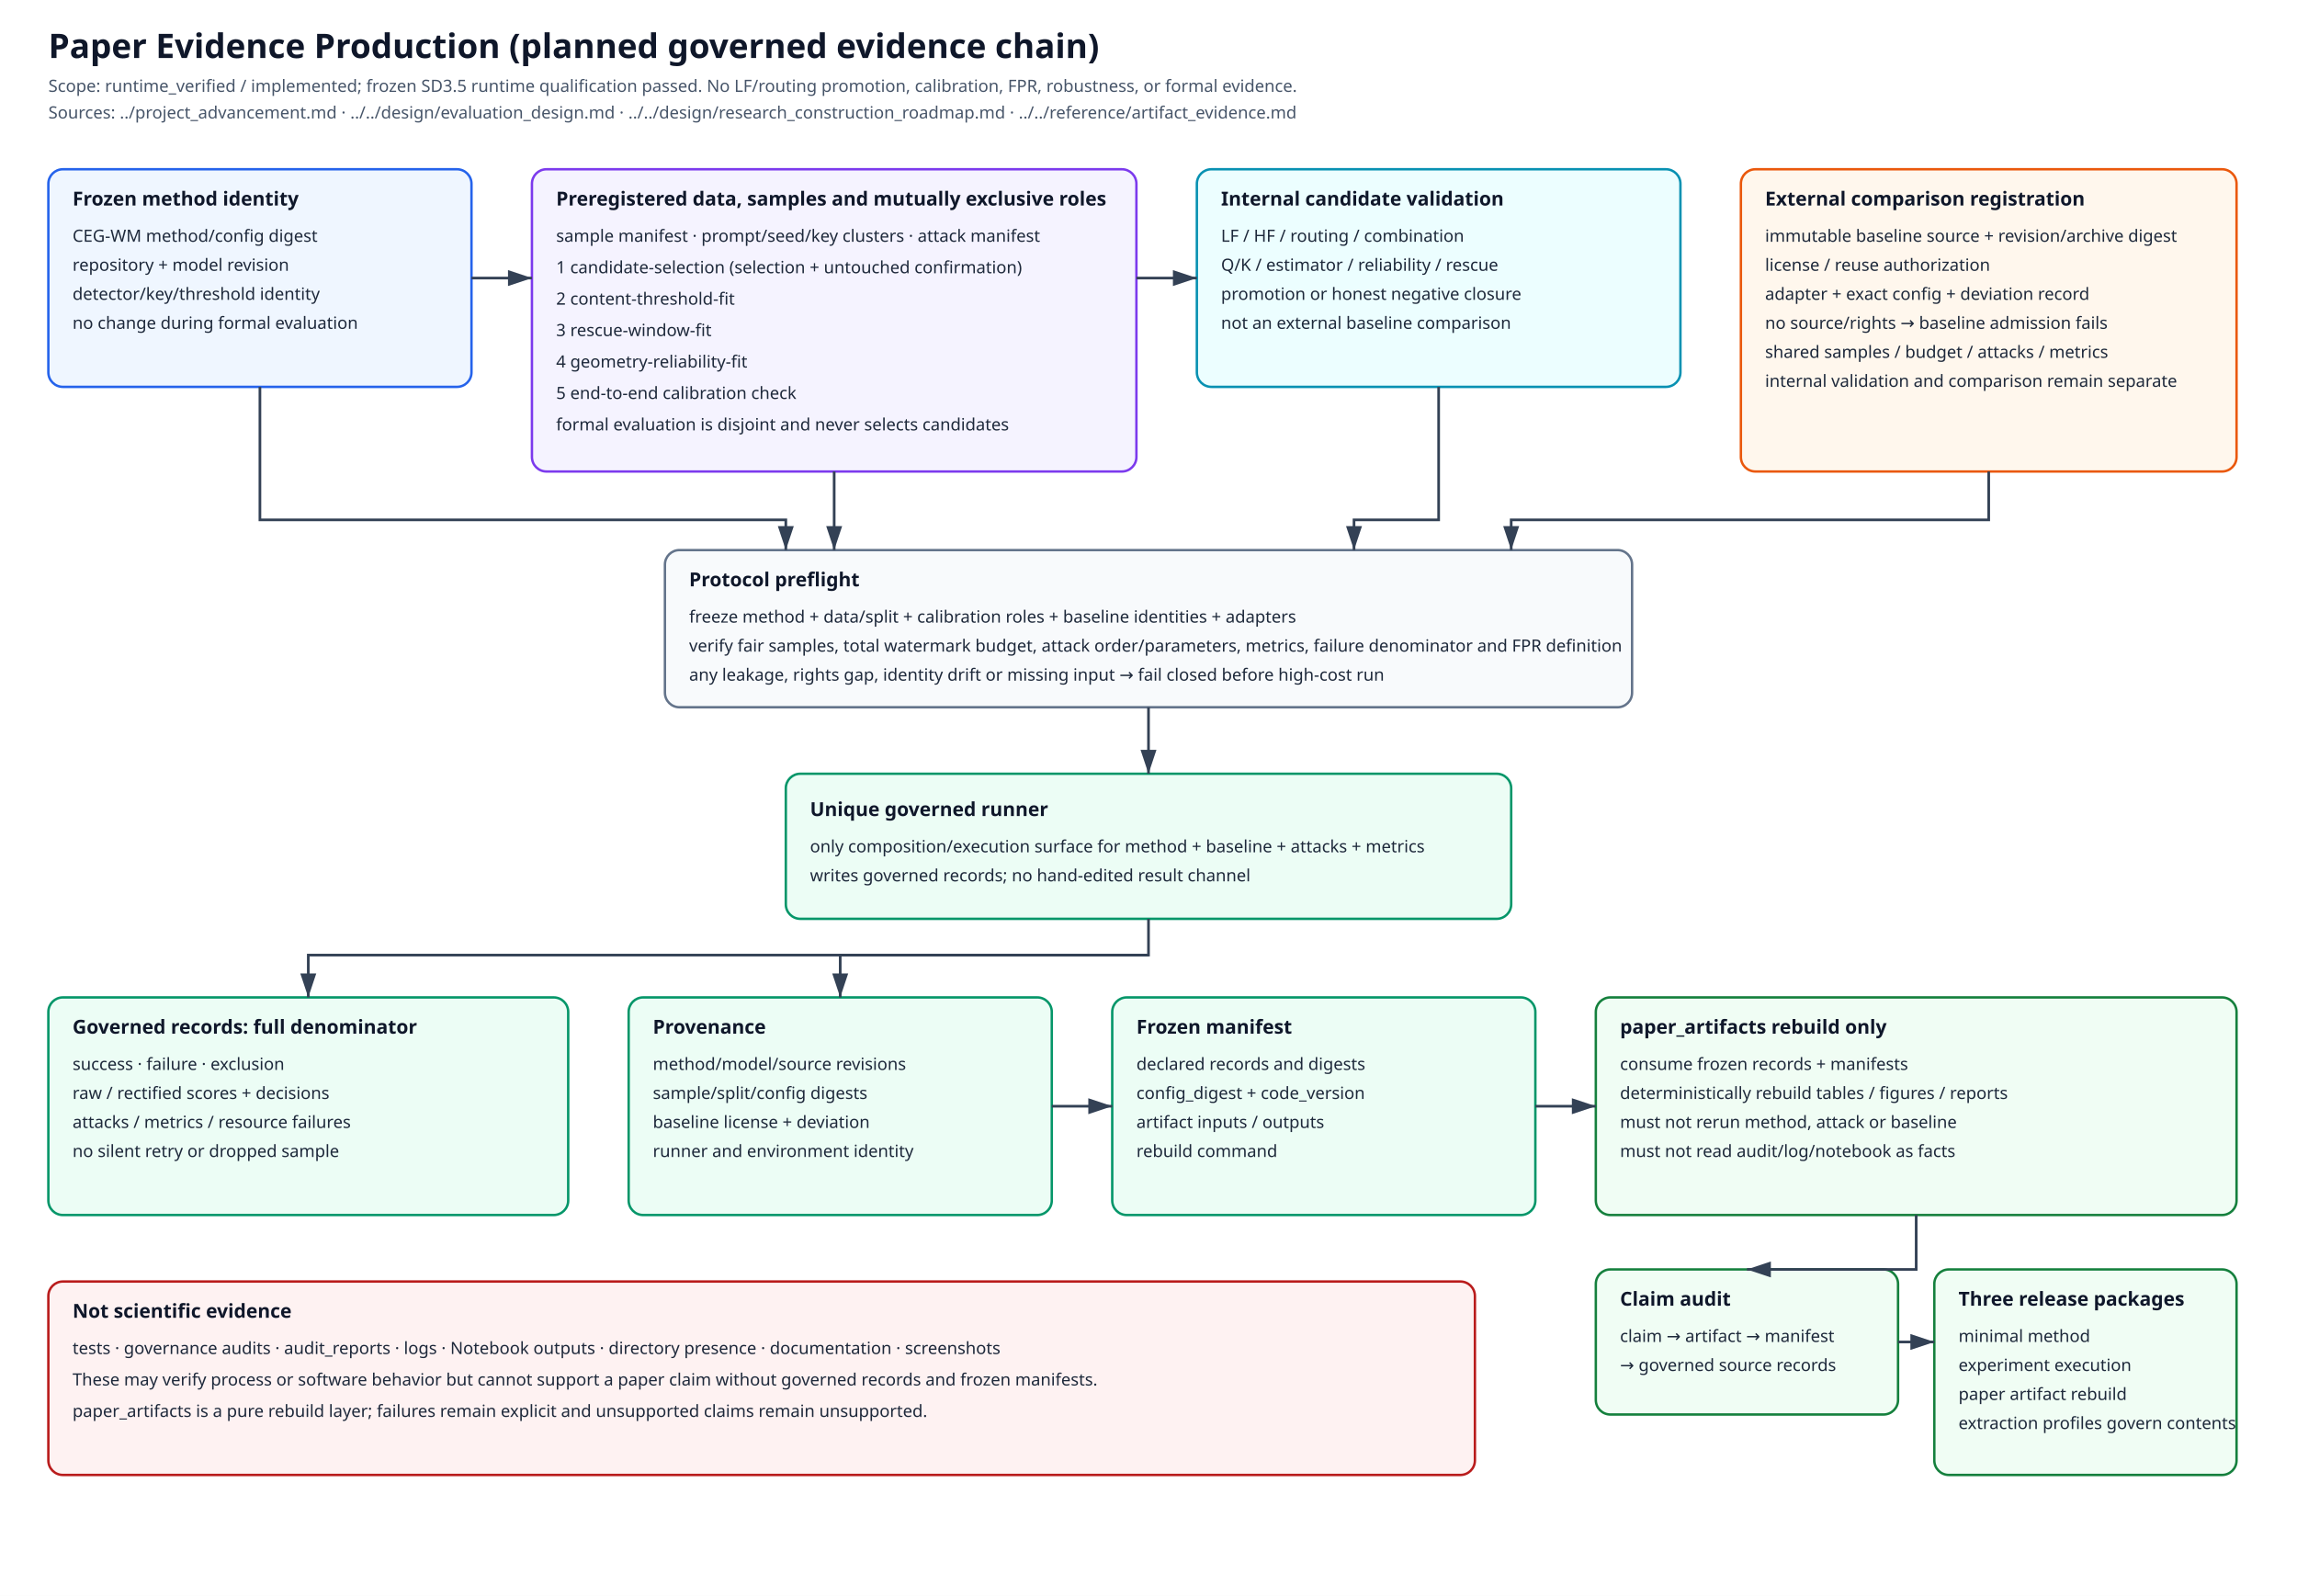
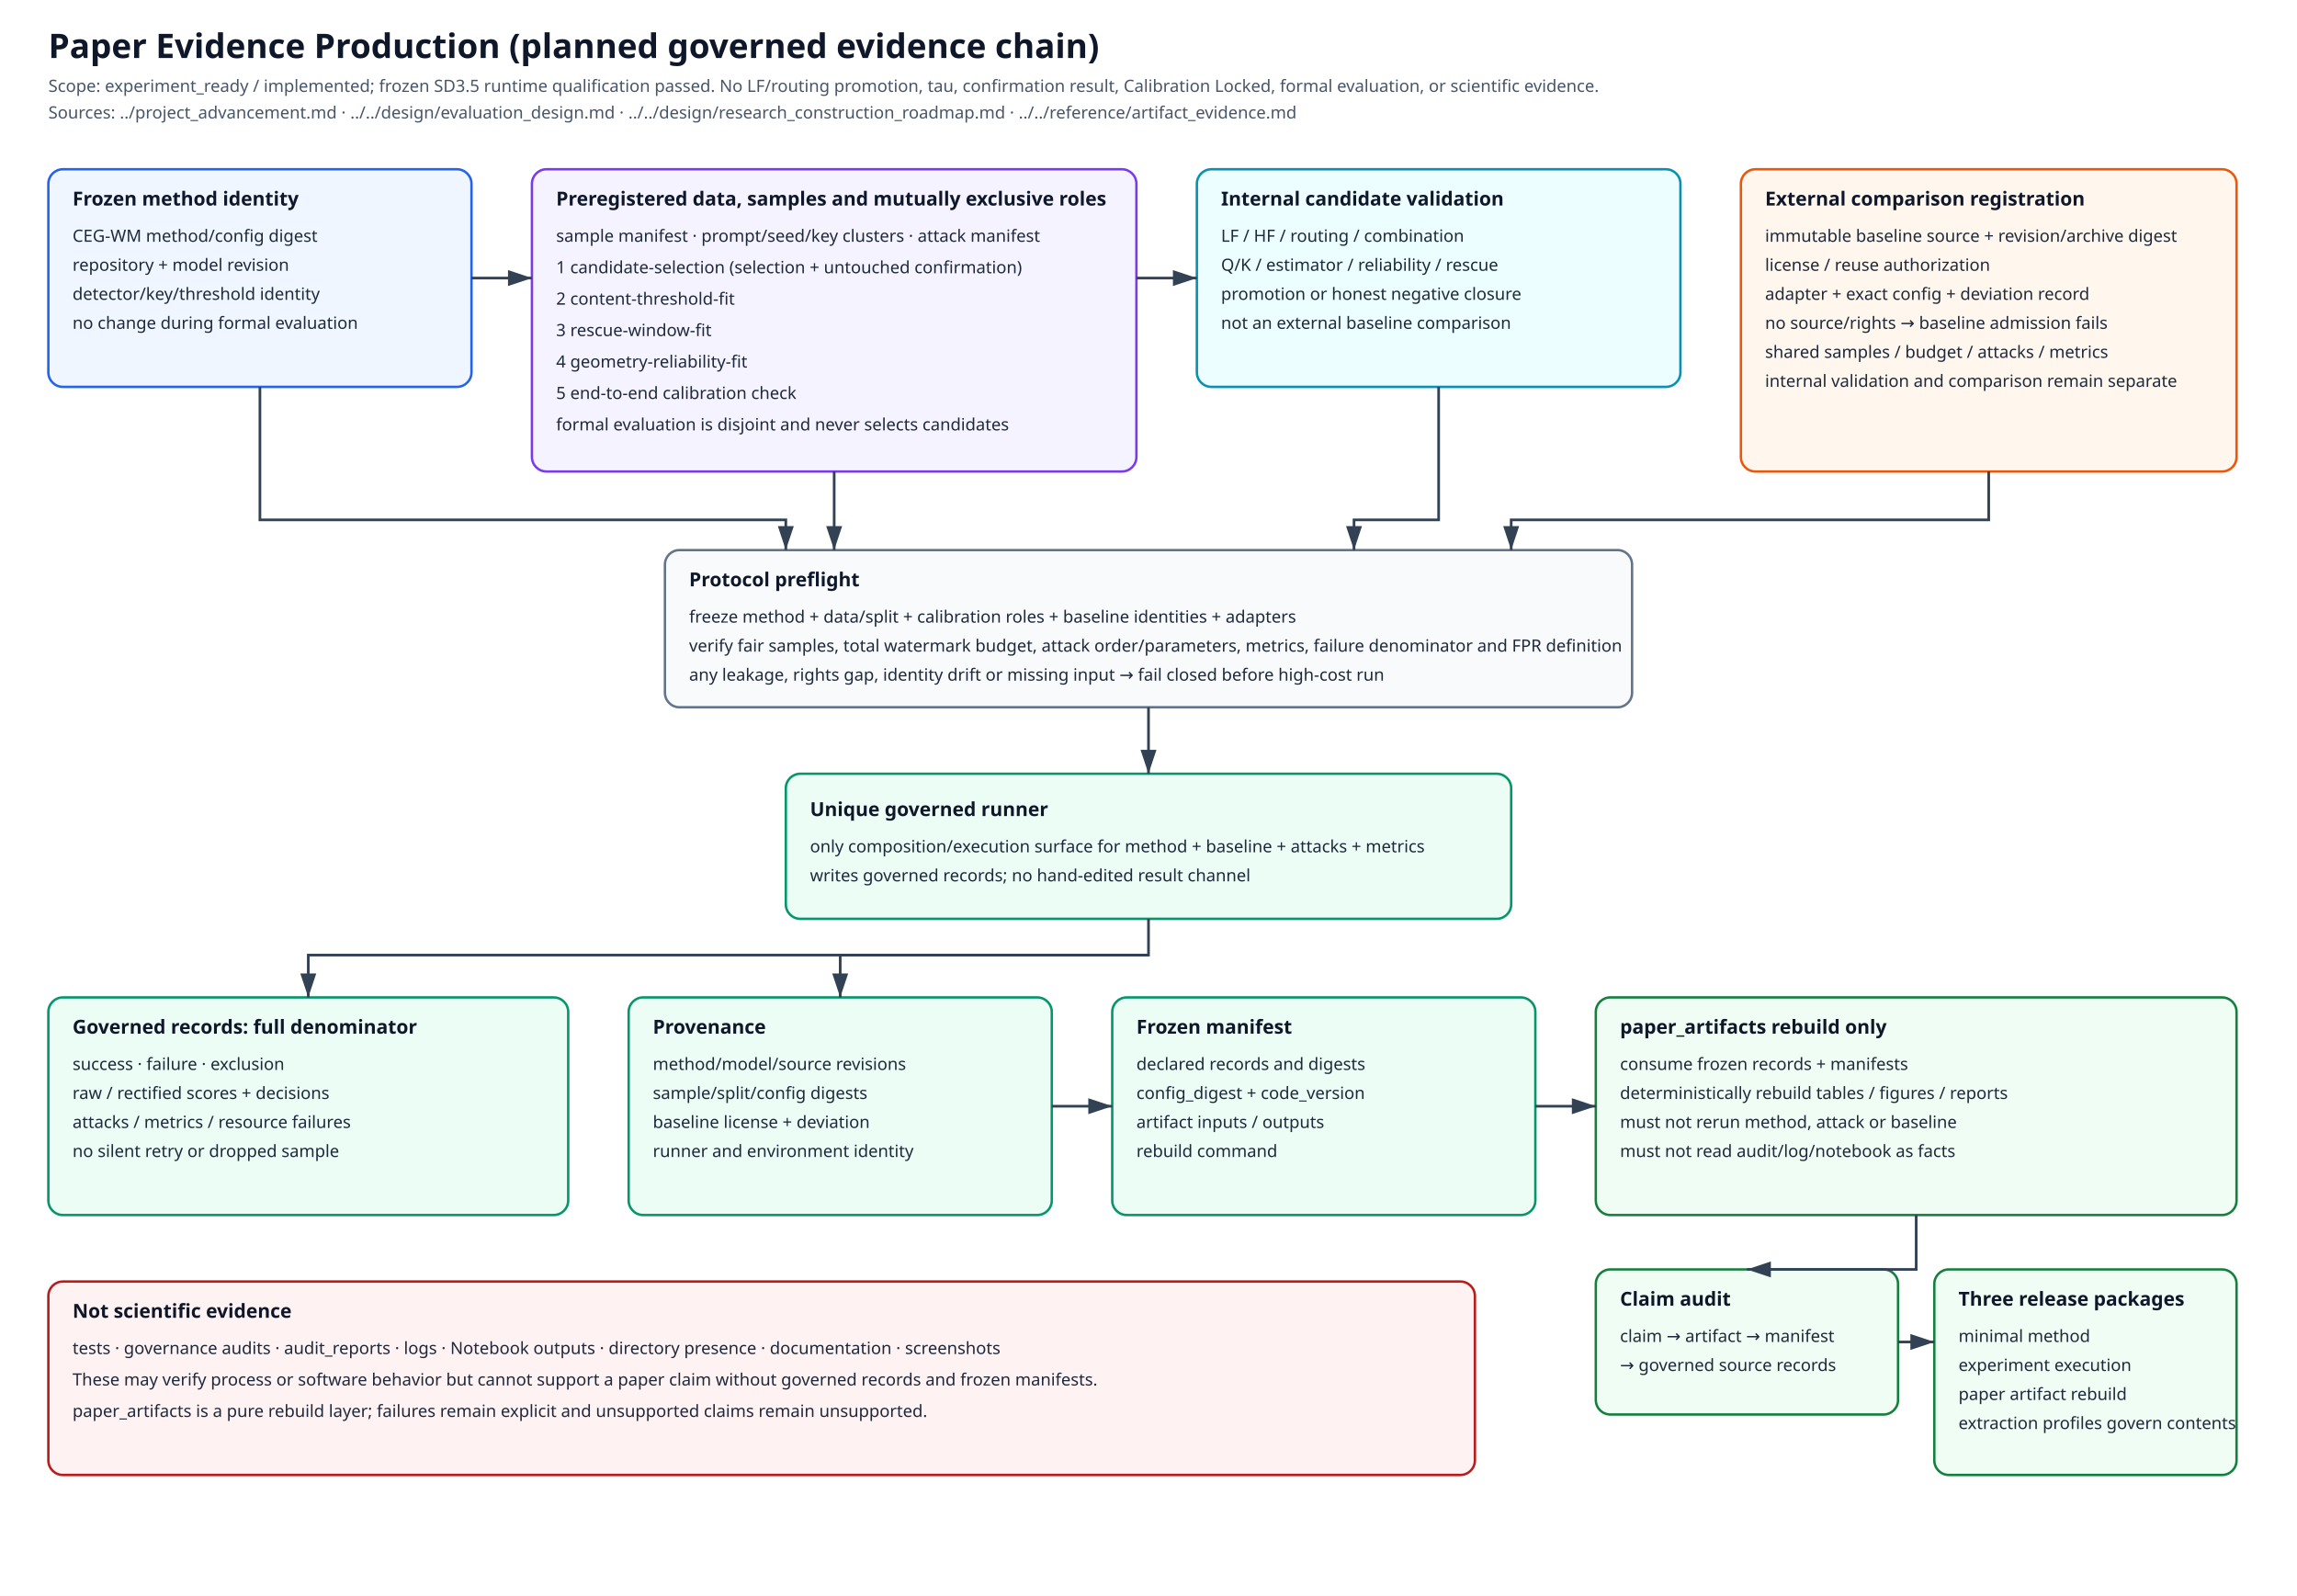
<svg xmlns="http://www.w3.org/2000/svg" width="1900" height="1320" viewBox="0 0 1900 1320">
  <defs>
    <marker id="arrow" markerWidth="10" markerHeight="10" refX="9" refY="3" orient="auto">
      <path d="M0,0 L9,3 L0,6 Z" fill="#334155" />
    </marker>
    <style>
      .title{font:700 28px sans-serif;fill:#0f172a}.sub{font:14px sans-serif;fill:#475569}.hdr{font:700 16px sans-serif;fill:#0f172a}
      .txt{font:14px sans-serif;fill:#1e293b}.small{font:12px sans-serif;fill:#334155}
      .box{fill:#f8fafc;stroke:#64748b;stroke-width:2;rx:12}.method{fill:#eff6ff;stroke:#2563eb;stroke-width:2;rx:12}
      .data{fill:#f5f3ff;stroke:#7c3aed;stroke-width:2;rx:12}.internal{fill:#ecfeff;stroke:#0891b2;stroke-width:2;rx:12}
      .external{fill:#fff7ed;stroke:#ea580c;stroke-width:2;rx:12}.record{fill:#ecfdf5;stroke:#059669;stroke-width:2;rx:12}
      .artifact{fill:#f0fdf4;stroke:#15803d;stroke-width:2;rx:12}.fail{fill:#fef2f2;stroke:#b91c1c;stroke-width:2;rx:12}
      .flow{fill:none;stroke:#334155;stroke-width:2.2;marker-end:url(#arrow)}.dash{fill:none;stroke:#64748b;stroke-width:2;stroke-dasharray:8 6;marker-end:url(#arrow)}
    </style>
  </defs>
  <rect width="1900" height="1320" fill="#fff" />
  <text x="40" y="48" class="title">Paper Evidence Production (planned governed evidence chain)</text>
-   <text x="40" y="76" class="sub">Scope: runtime_verified / implemented; frozen SD3.5 runtime qualification passed. No LF/routing promotion, calibration, FPR, robustness, or formal evidence.</text>
+   <text x="40" y="76" class="sub">Scope: experiment_ready / implemented; frozen SD3.5 runtime qualification passed. No LF/routing promotion, tau, confirmation result, Calibration Locked, formal evaluation, or scientific evidence.</text>
  <text x="40" y="98" class="sub">Sources: ../project_advancement.md · ../../design/evaluation_design.md · ../../design/research_construction_roadmap.md · ../../reference/artifact_evidence.md</text>
  <rect x="40" y="140" width="350" height="180" class="method" />
  <text x="60" y="170" class="hdr">Frozen method identity</text>
  <text x="60" y="200" class="txt">
    <tspan x="60">CEG-WM method/config digest</tspan>
    <tspan x="60" dy="24">repository + model revision</tspan>
    <tspan x="60" dy="24">detector/key/threshold identity</tspan>
    <tspan x="60" dy="24">no change during formal evaluation</tspan>
  </text>
  <rect x="440" y="140" width="500" height="250" class="data" />
  <text x="460" y="170" class="hdr">Preregistered data, samples and mutually exclusive roles</text>
  <text x="460" y="200" class="txt">
    <tspan x="460">sample manifest · prompt/seed/key clusters · attack manifest</tspan>
    <tspan x="460" dy="26">1 candidate-selection (selection + untouched confirmation)</tspan>
    <tspan x="460" dy="26">2 content-threshold-fit</tspan>
    <tspan x="460" dy="26">3 rescue-window-fit</tspan>
    <tspan x="460" dy="26">4 geometry-reliability-fit</tspan>
    <tspan x="460" dy="26">5 end-to-end calibration check</tspan>
    <tspan x="460" dy="26">formal evaluation is disjoint and never selects candidates</tspan>
  </text>
  <rect x="990" y="140" width="400" height="180" class="internal" />
  <text x="1010" y="170" class="hdr">Internal candidate validation</text>
  <text x="1010" y="200" class="txt">
    <tspan x="1010">LF / HF / routing / combination</tspan>
    <tspan x="1010" dy="24">Q/K / estimator / reliability / rescue</tspan>
    <tspan x="1010" dy="24">promotion or honest negative closure</tspan>
    <tspan x="1010" dy="24">not an external baseline comparison</tspan>
  </text>
  <rect x="1440" y="140" width="410" height="250" class="external" />
  <text x="1460" y="170" class="hdr">External comparison registration</text>
  <text x="1460" y="200" class="txt">
    <tspan x="1460">immutable baseline source + revision/archive digest</tspan>
    <tspan x="1460" dy="24">license / reuse authorization</tspan>
    <tspan x="1460" dy="24">adapter + exact config + deviation record</tspan>
    <tspan x="1460" dy="24">no source/rights → baseline admission fails</tspan>
    <tspan x="1460" dy="24">shared samples / budget / attacks / metrics</tspan>
    <tspan x="1460" dy="24">internal validation and comparison remain separate</tspan>
  </text>
  <rect x="550" y="455" width="800" height="130" class="box" />
  <text x="570" y="485" class="hdr">Protocol preflight</text>
  <text x="570" y="515" class="txt">
    <tspan x="570">freeze method + data/split + calibration roles + baseline identities + adapters</tspan>
    <tspan x="570" dy="24">verify fair samples, total watermark budget, attack order/parameters, metrics, failure denominator and FPR definition</tspan>
    <tspan x="570" dy="24">any leakage, rights gap, identity drift or missing input → fail closed before high-cost run</tspan>
  </text>
  <rect x="650" y="640" width="600" height="120" class="record" />
  <text x="670" y="675" class="hdr">Unique governed runner</text>
  <text x="670" y="705" class="txt">
    <tspan x="670">only composition/execution surface for method + baseline + attacks + metrics</tspan>
    <tspan x="670" dy="24">writes governed records; no hand-edited result channel</tspan>
  </text>
  <rect x="40" y="825" width="430" height="180" class="record" />
  <text x="60" y="855" class="hdr">Governed records: full denominator</text>
  <text x="60" y="885" class="txt">
    <tspan x="60">success · failure · exclusion</tspan>
    <tspan x="60" dy="24">raw / rectified scores + decisions</tspan>
    <tspan x="60" dy="24">attacks / metrics / resource failures</tspan>
    <tspan x="60" dy="24">no silent retry or dropped sample</tspan>
  </text>
  <rect x="520" y="825" width="350" height="180" class="record" />
  <text x="540" y="855" class="hdr">Provenance</text>
  <text x="540" y="885" class="txt">
    <tspan x="540">method/model/source revisions</tspan>
    <tspan x="540" dy="24">sample/split/config digests</tspan>
    <tspan x="540" dy="24">baseline license + deviation</tspan>
    <tspan x="540" dy="24">runner and environment identity</tspan>
  </text>
  <rect x="920" y="825" width="350" height="180" class="record" />
  <text x="940" y="855" class="hdr">Frozen manifest</text>
  <text x="940" y="885" class="txt">
    <tspan x="940">declared records and digests</tspan>
    <tspan x="940" dy="24">config_digest + code_version</tspan>
    <tspan x="940" dy="24">artifact inputs / outputs</tspan>
    <tspan x="940" dy="24">rebuild command</tspan>
  </text>
  <rect x="1320" y="825" width="530" height="180" class="artifact" />
  <text x="1340" y="855" class="hdr">paper_artifacts rebuild only</text>
  <text x="1340" y="885" class="txt">
    <tspan x="1340">consume frozen records + manifests</tspan>
    <tspan x="1340" dy="24">deterministically rebuild tables / figures / reports</tspan>
    <tspan x="1340" dy="24">must not rerun method, attack or baseline</tspan>
    <tspan x="1340" dy="24">must not read audit/log/notebook as facts</tspan>
  </text>
  <rect x="1320" y="1050" width="250" height="120" class="artifact" />
  <text x="1340" y="1080" class="hdr">Claim audit</text>
  <text x="1340" y="1110" class="txt">
    <tspan x="1340">claim → artifact → manifest</tspan>
    <tspan x="1340" dy="24">→ governed source records</tspan>
  </text>
  <rect x="1600" y="1050" width="250" height="170" class="artifact" />
  <text x="1620" y="1080" class="hdr">Three release packages</text>
  <text x="1620" y="1110" class="txt">
    <tspan x="1620">minimal method</tspan>
    <tspan x="1620" dy="24">experiment execution</tspan>
    <tspan x="1620" dy="24">paper artifact rebuild</tspan>
    <tspan x="1620" dy="24">extraction profiles govern contents</tspan>
  </text>
  <rect x="40" y="1060" width="1180" height="160" class="fail" />
  <text x="60" y="1090" class="hdr">Not scientific evidence</text>
  <text x="60" y="1120" class="txt">
    <tspan x="60">tests · governance audits · audit_reports · logs · Notebook outputs · directory presence · documentation · screenshots</tspan>
    <tspan x="60" dy="26">These may verify process or software behavior but cannot support a paper claim without governed records and frozen manifests.</tspan>
    <tspan x="60" dy="26">paper_artifacts is a pure rebuild layer; failures remain explicit and unsupported claims remain unsupported.</tspan>
  </text>
  <path d="M390 230 H440" class="flow" />
  <path d="M940 230 H990" class="flow" />
  <path d="M215 320 V430 H650 V455" class="flow" />
  <path d="M690 390 V455" class="flow" />
  <path d="M1190 320 V430 H1120 V455" class="flow" />
  <path d="M1645 390 V430 H1250 V455" class="flow" />
  <path d="M950 585 V640" class="flow" />
  <path d="M950 760 V790 H255 V825" class="flow" />
  <path d="M950 790 H695 V825" class="flow" />
  <path d="M870 915 H920" class="flow" />
  <path d="M1270 915 H1320" class="flow" />
  <path d="M1585 1005 V1050 H1445" class="flow" />
  <path d="M1570 1110 H1600" class="flow" />
</svg>
